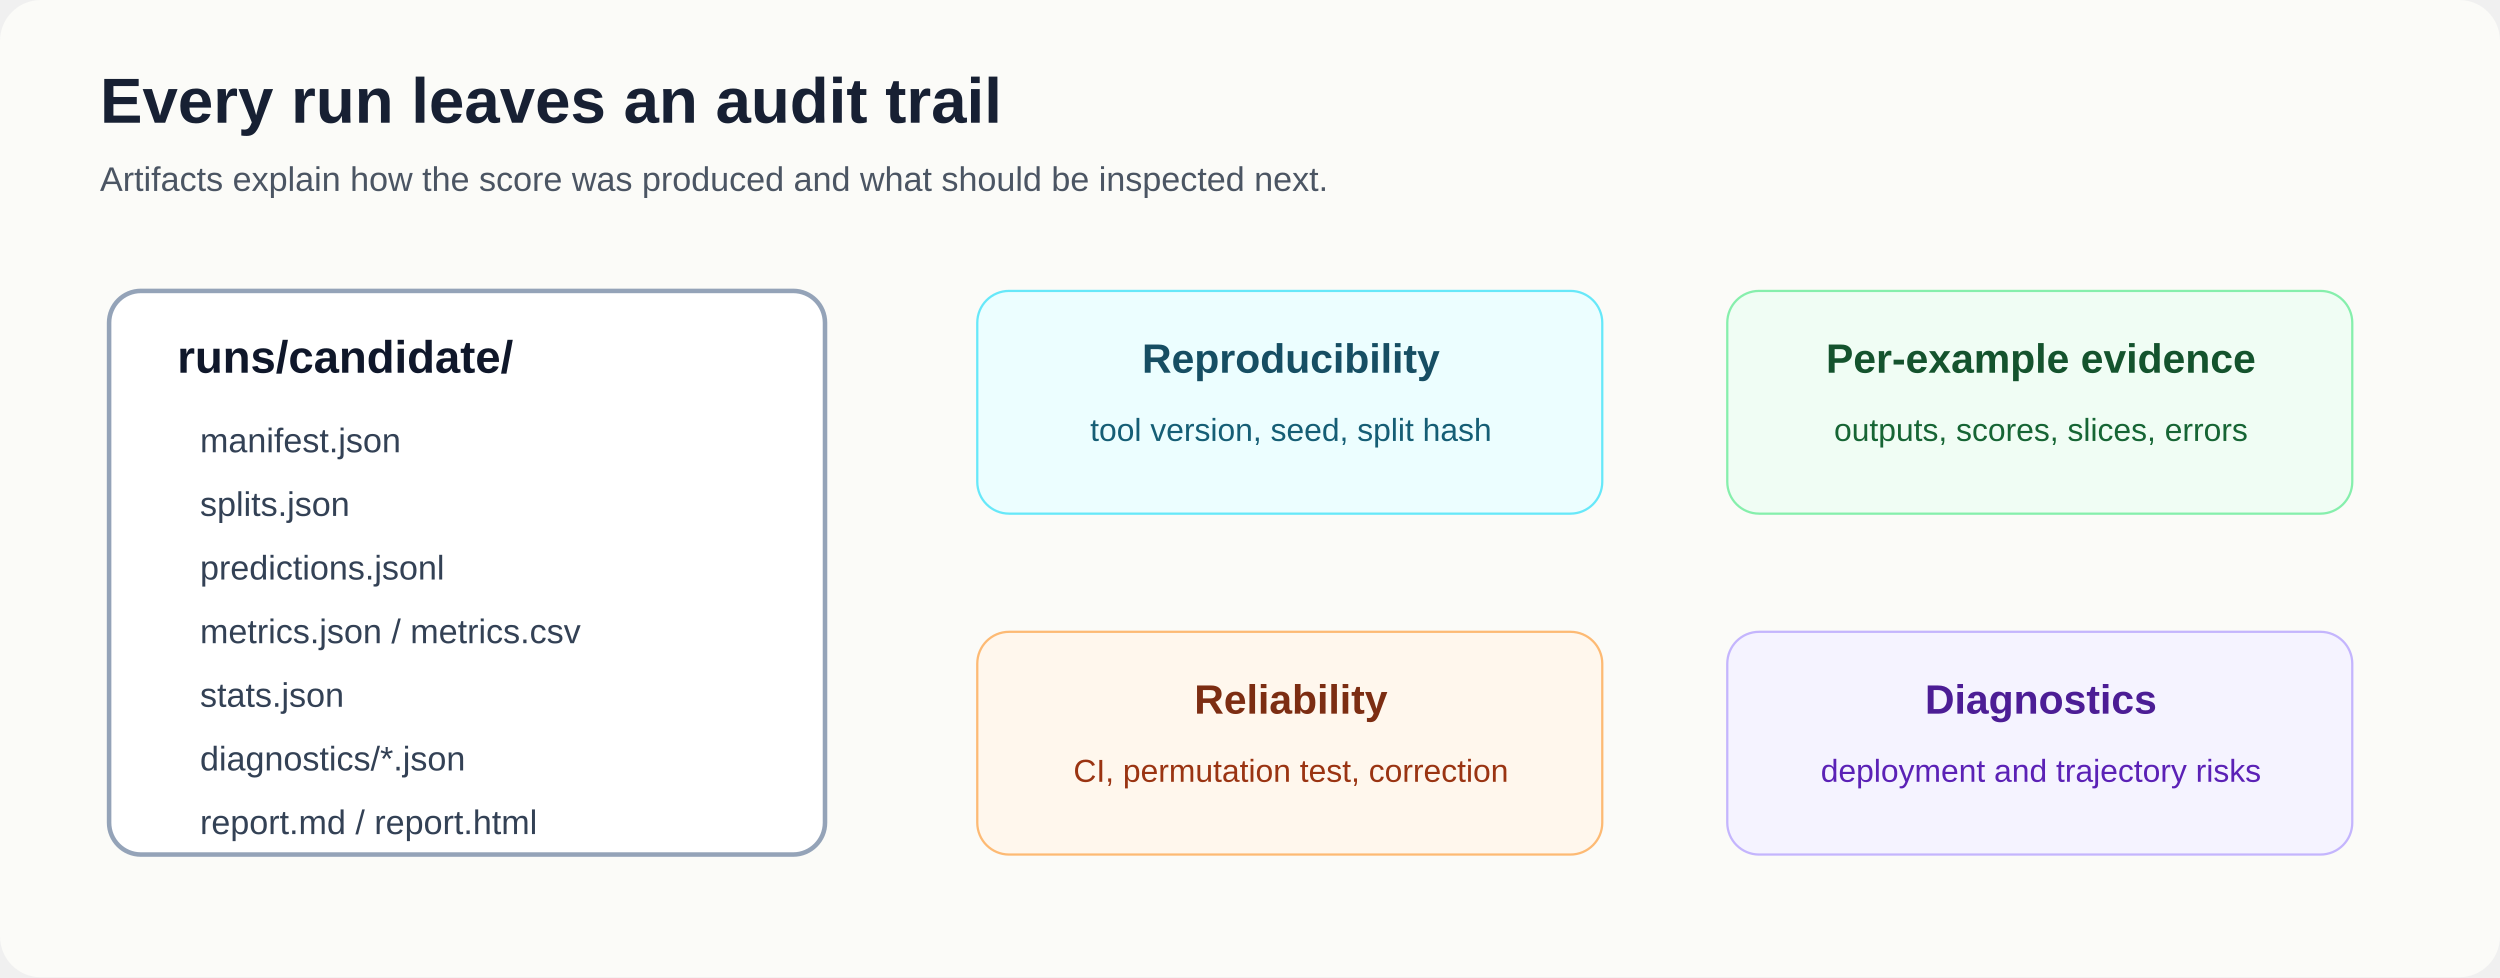
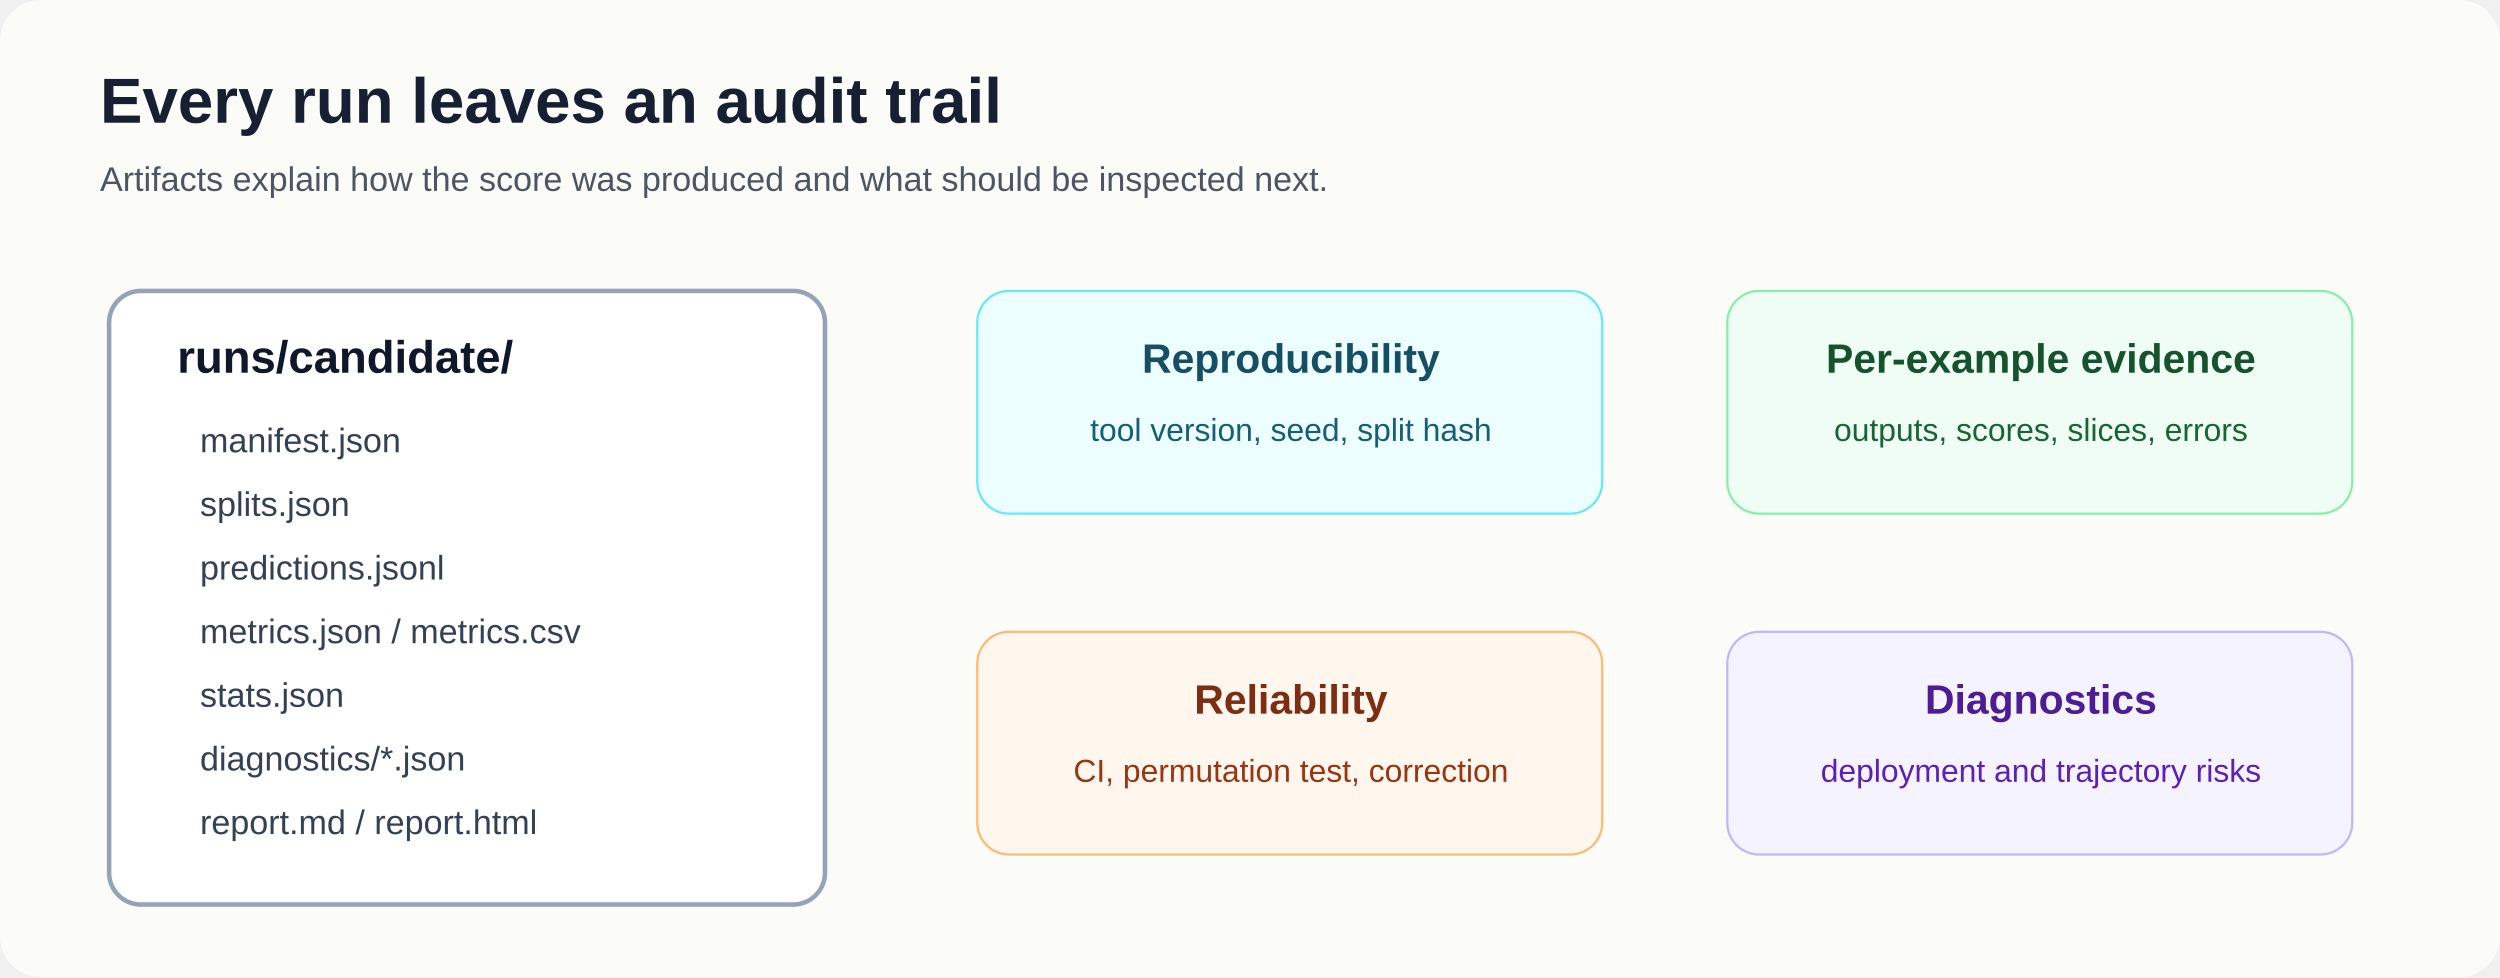
<svg xmlns="http://www.w3.org/2000/svg" width="1100" height="430" viewBox="0 0 1100 430" role="img" aria-labelledby="title desc">
  <rect width="1100" height="430" rx="18" fill="#fbfbf8" />
  <text x="44" y="54" font-family="Segoe UI, Arial, sans-serif" font-size="28" font-weight="700" fill="#172033">Every run leaves an audit trail</text>
  <text x="44" y="84" font-family="Segoe UI, Arial, sans-serif" font-size="15" fill="#4b5563">Artifacts explain how the score was produced and what should be inspected next.</text>
  <g font-family="Segoe UI, Arial, sans-serif">
-     <rect x="48" y="128" width="315" height="248" rx="14" fill="#ffffff" stroke="#94a3b8" stroke-width="2" />
+     <rect x="48" y="128" width="315" height="270" rx="14" fill="#ffffff" stroke="#94a3b8" stroke-width="2" />
    <text x="78" y="164" font-size="20" font-weight="700" fill="#0f172a">runs/candidate/</text>
    <text x="88" y="199" font-size="15" fill="#334155">manifest.json</text>
    <text x="88" y="227" font-size="15" fill="#334155">splits.json</text>
    <text x="88" y="255" font-size="15" fill="#334155">predictions.jsonl</text>
    <text x="88" y="283" font-size="15" fill="#334155">metrics.json / metrics.csv</text>
    <text x="88" y="311" font-size="15" fill="#334155">stats.json</text>
    <text x="88" y="339" font-size="15" fill="#334155">diagnostics/*.json</text>
    <text x="88" y="367" font-size="15" fill="#334155">report.md / report.html</text>
    <rect x="430" y="128" width="275" height="98" rx="14" fill="#ecfeff" stroke="#67e8f9" />
    <text x="568" y="164" text-anchor="middle" font-size="18" font-weight="700" fill="#164e63">Reproducibility</text>
    <text x="568" y="194" text-anchor="middle" font-size="14" fill="#155e75">tool version, seed, split hash</text>
    <rect x="760" y="128" width="275" height="98" rx="14" fill="#f0fdf4" stroke="#86efac" />
    <text x="898" y="164" text-anchor="middle" font-size="18" font-weight="700" fill="#14532d">Per-example evidence</text>
    <text x="898" y="194" text-anchor="middle" font-size="14" fill="#166534">outputs, scores, slices, errors</text>
    <rect x="430" y="278" width="275" height="98" rx="14" fill="#fff7ed" stroke="#fdba74" />
    <text x="568" y="314" text-anchor="middle" font-size="18" font-weight="700" fill="#7c2d12">Reliability</text>
    <text x="568" y="344" text-anchor="middle" font-size="14" fill="#9a3412">CI, permutation test, correction</text>
    <rect x="760" y="278" width="275" height="98" rx="14" fill="#f5f3ff" stroke="#c4b5fd" />
    <text x="898" y="314" text-anchor="middle" font-size="18" font-weight="700" fill="#4c1d95">Diagnostics</text>
    <text x="898" y="344" text-anchor="middle" font-size="14" fill="#5b21b6">deployment and trajectory risks</text>
  </g>
</svg>
